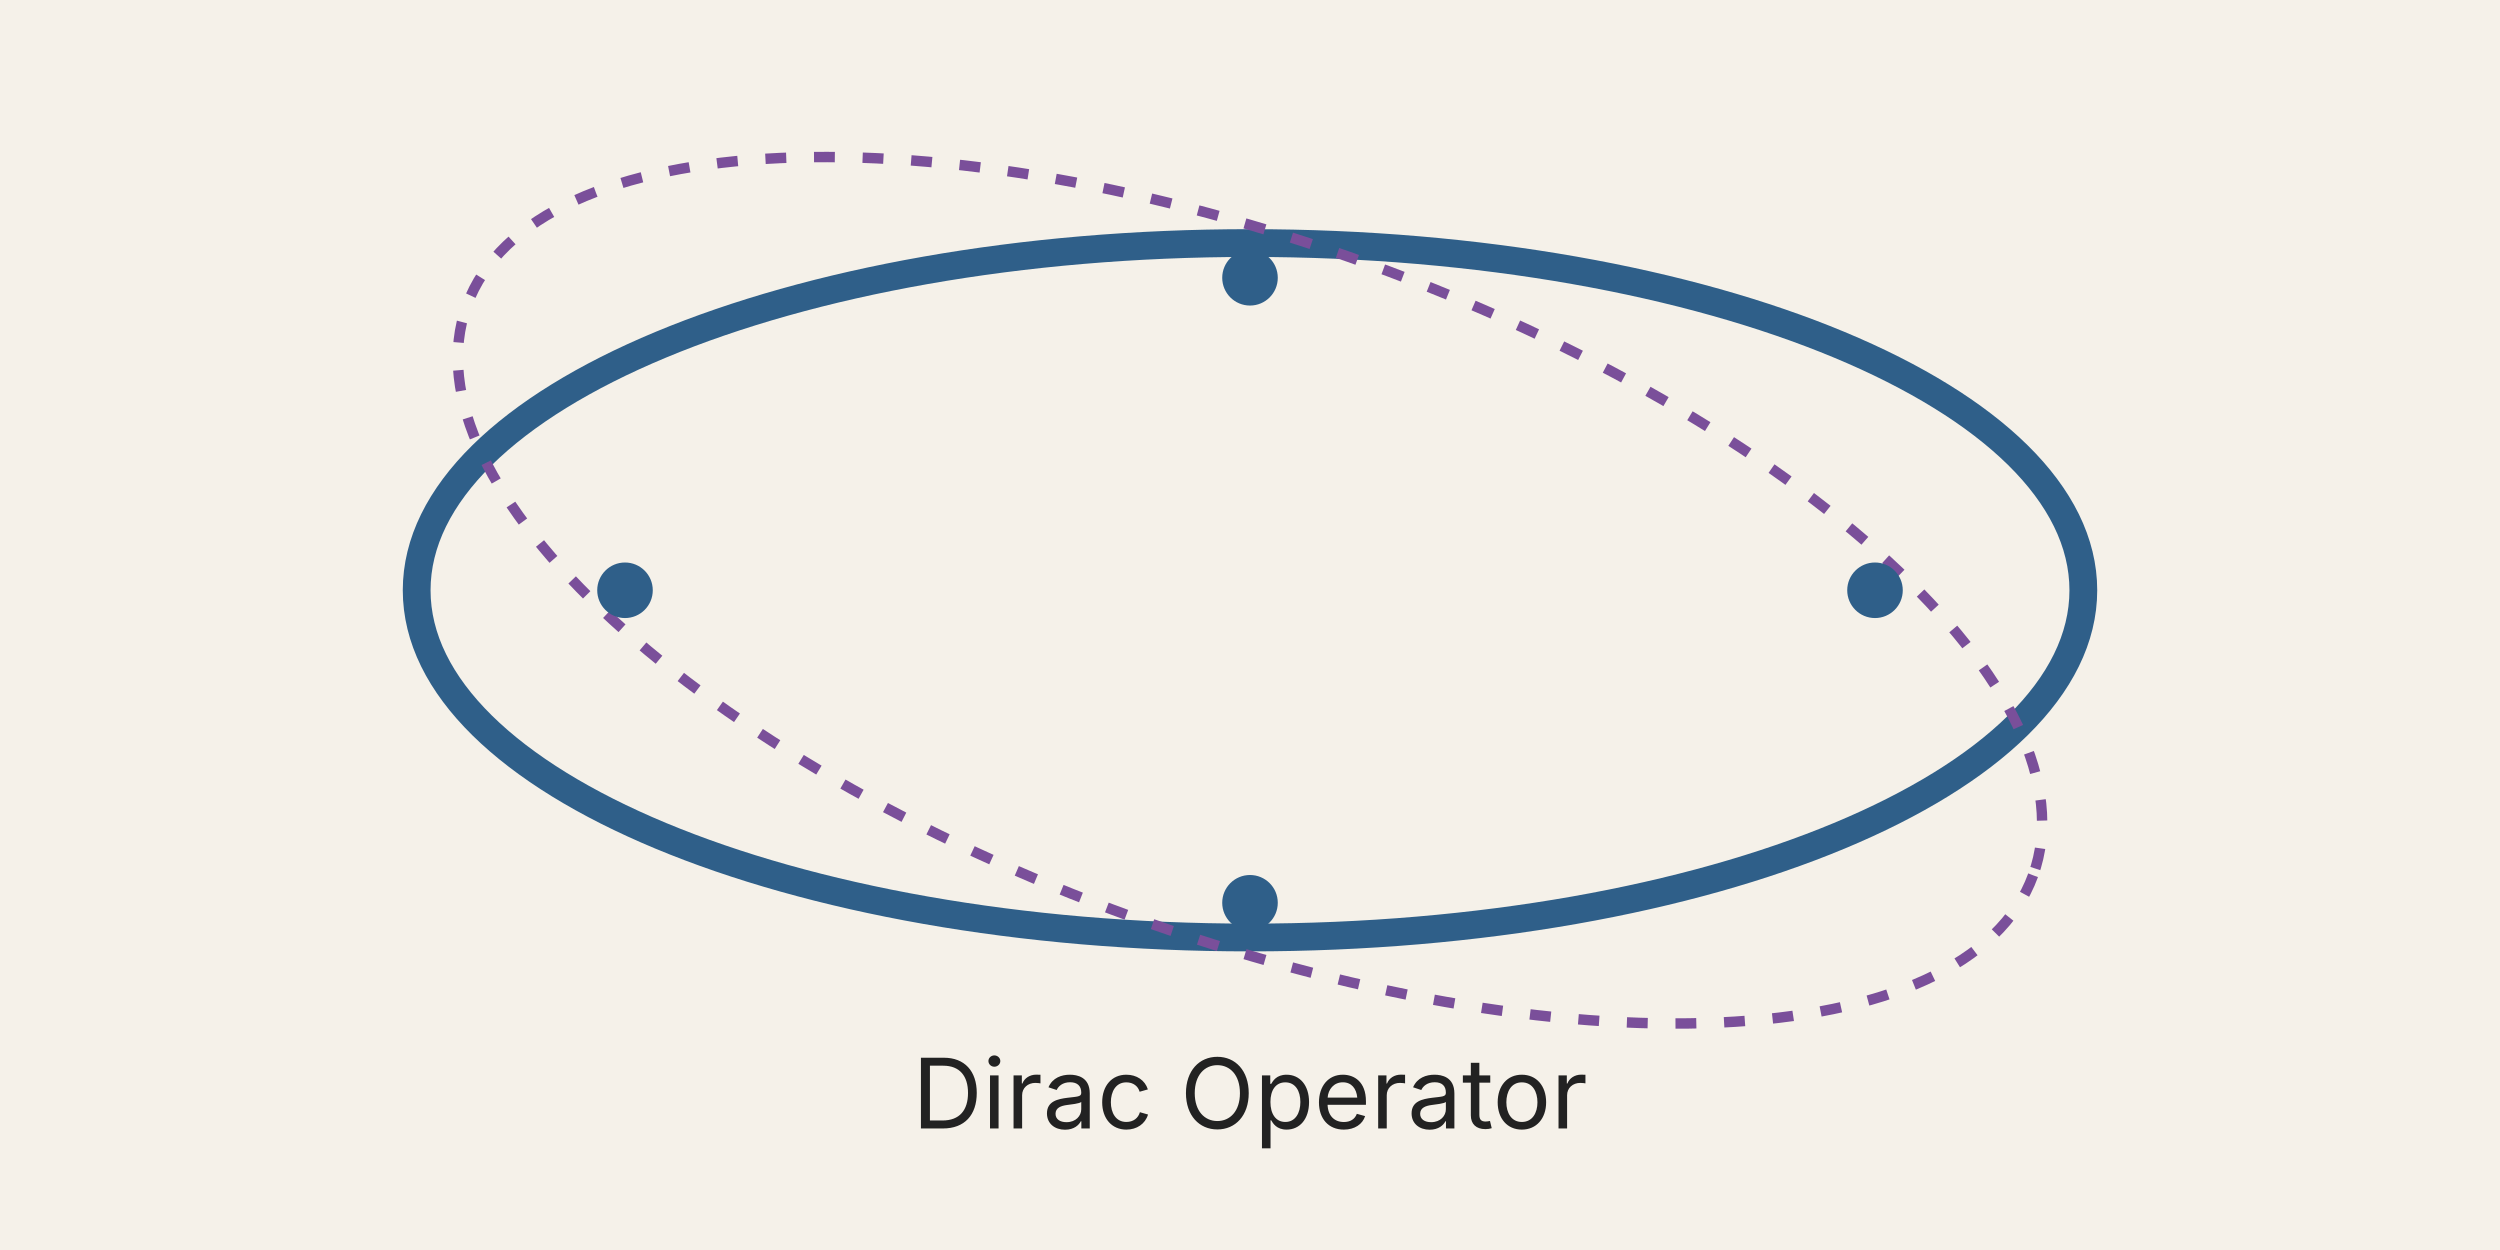
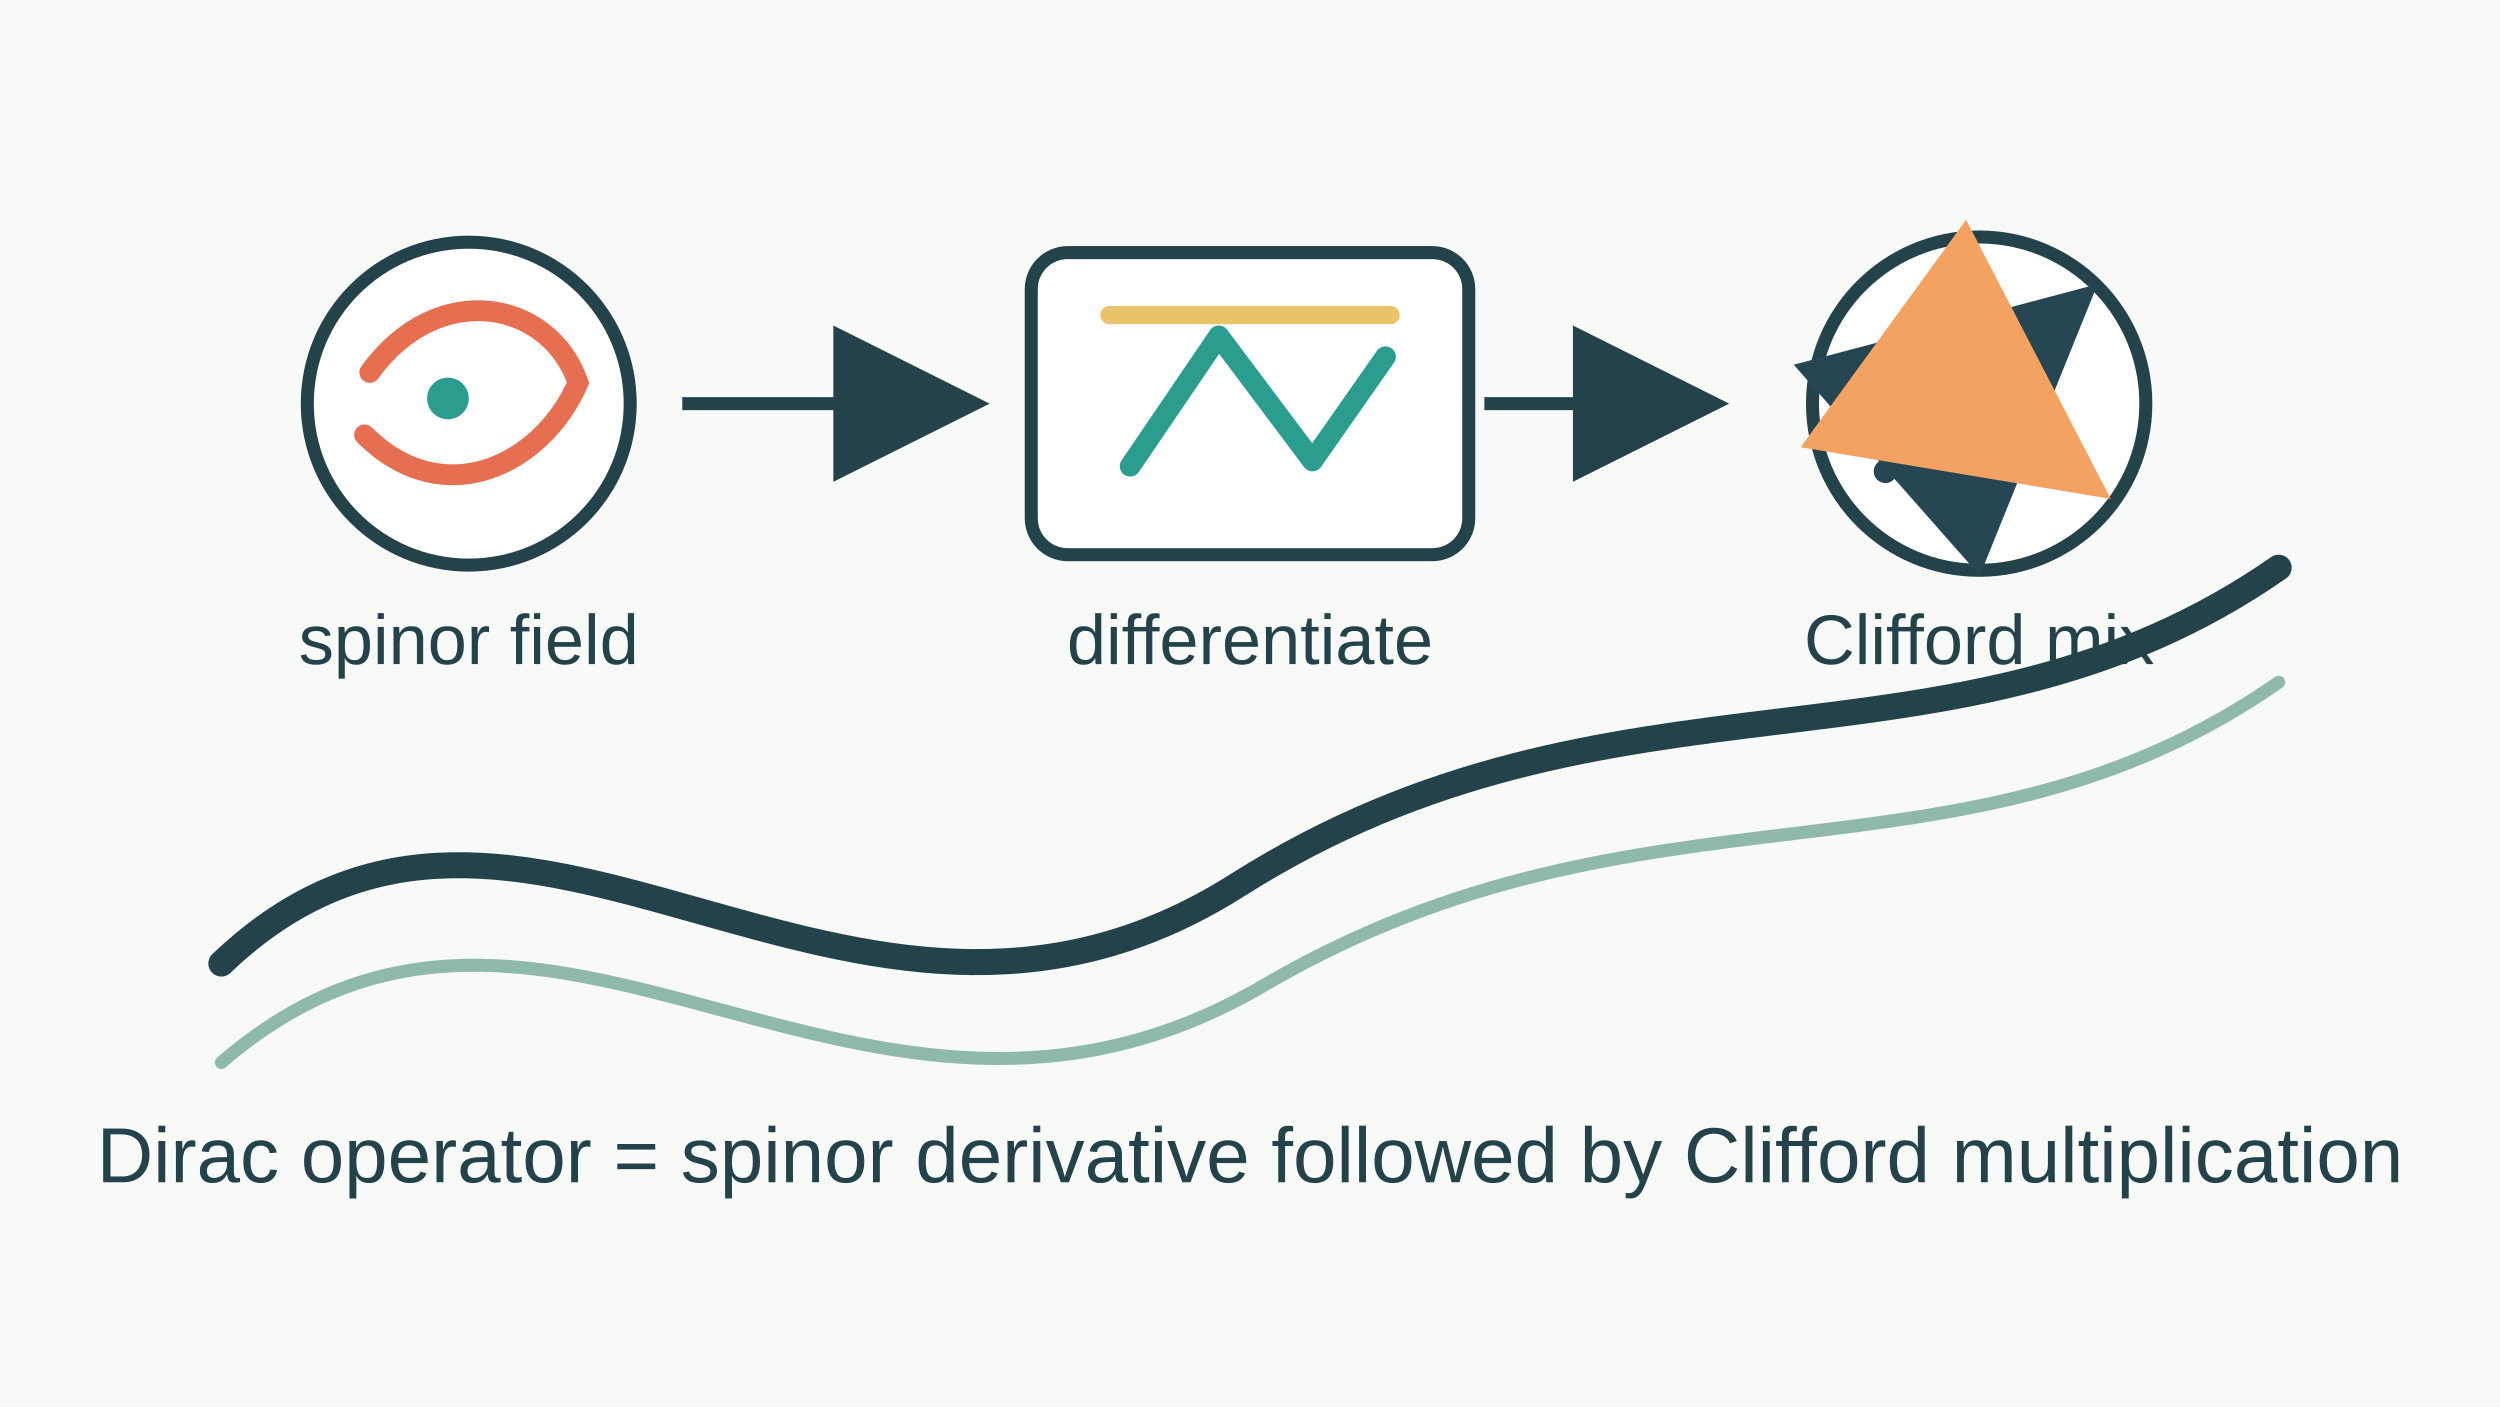
- <svg xmlns="http://www.w3.org/2000/svg" viewBox="0 0 720 360" role="img" aria-labelledby="title desc">
-   <rect width="720" height="360" fill="#f5f1e9" />
-   <ellipse cx="360" cy="170" rx="240" ry="100" fill="none" stroke="#2f5f89" stroke-width="8" />
-   <ellipse cx="360" cy="170" rx="240" ry="100" fill="none" stroke="#7a4f9a" stroke-width="3" stroke-dasharray="6 8" transform="rotate(20 360 170)" />
-   <g fill="#2f5f89">
-     <circle cx="180" cy="170" r="8" />
-     <circle cx="540" cy="170" r="8" />
-     <circle cx="360" cy="80" r="8" />
-     <circle cx="360" cy="260" r="8" />
+ <svg xmlns="http://www.w3.org/2000/svg" width="960" height="540" viewBox="0 0 960 540" role="img" aria-labelledby="title desc">
+   <rect width="960" height="540" fill="#f8faf7" />
+   <path d="M85 370 C200 260 325 435 475 340 C620 248 750 305 875 218" fill="none" stroke="#23424a" stroke-width="10" stroke-linecap="round" />
+   <path d="M85 408 C210 300 330 470 486 378 C632 293 753 347 875 262" fill="none" stroke="#8fb9a8" stroke-width="5" stroke-linecap="round" />
+   <g transform="translate(180 155)">
+     <circle cx="0" cy="0" r="62" fill="#fff" stroke="#23424a" stroke-width="5" />
+     <path d="M-38 -12 C-12 -48 31 -40 42 -8 C28 24 -10 42 -40 12" fill="none" stroke="#e76f51" stroke-width="8" stroke-linecap="round" />
+     <circle cx="-8" cy="-2" r="8" fill="#2a9d8f" />
+     <text x="0" y="100" text-anchor="middle" font-family="Arial, sans-serif" font-size="27" fill="#23424a">spinor field</text>
  </g>
-   <text x="360" y="325" text-anchor="middle" font-family="Inter, Arial, sans-serif" font-size="28" fill="#222">Dirac Operator</text>
+   <g transform="translate(480 155)">
+     <rect x="-84" y="-58" width="168" height="116" rx="14" fill="#fff" stroke="#23424a" stroke-width="5" />
+     <path d="M-46 24 L-12 -26 L24 22 L52 -18" fill="none" stroke="#2a9d8f" stroke-width="8" stroke-linecap="round" stroke-linejoin="round" />
+     <path d="M-54 -34 H54" stroke="#e9c46a" stroke-width="7" stroke-linecap="round" />
+     <text x="0" y="100" text-anchor="middle" font-family="Arial, sans-serif" font-size="27" fill="#23424a">differentiate</text>
+   </g>
+   <g transform="translate(760 155)">
+     <circle cx="0" cy="0" r="64" fill="#fff" stroke="#23424a" stroke-width="5" />
+     <path d="M-36 26 L32 -34" stroke="#264653" stroke-width="9" stroke-linecap="round" marker-end="url(#arrow)" />
+     <path d="M-30 -22 L36 26" stroke="#f4a261" stroke-width="9" stroke-linecap="round" marker-end="url(#arrow2)" />
+     <text x="0" y="100" text-anchor="middle" font-family="Arial, sans-serif" font-size="27" fill="#23424a">Clifford mix</text>
+   </g>
+   <path d="M262 155 H370" stroke="#23424a" stroke-width="5" marker-end="url(#arrow3)" />
+   <path d="M570 155 H654" stroke="#23424a" stroke-width="5" marker-end="url(#arrow3)" />
+   <text x="480" y="454" text-anchor="middle" font-family="Arial, sans-serif" font-size="30" fill="#23424a">Dirac operator = spinor derivative followed by Clifford multiplication</text>
+   <defs>
+     <marker id="arrow" markerWidth="12" markerHeight="12" refX="10" refY="6" orient="auto">
+       <path d="M0 0 L12 6 L0 12 Z" fill="#264653" />
+     </marker>
+     <marker id="arrow2" markerWidth="12" markerHeight="12" refX="10" refY="6" orient="auto">
+       <path d="M0 0 L12 6 L0 12 Z" fill="#f4a261" />
+     </marker>
+     <marker id="arrow3" markerWidth="12" markerHeight="12" refX="10" refY="6" orient="auto">
+       <path d="M0 0 L12 6 L0 12 Z" fill="#23424a" />
+     </marker>
+   </defs>
</svg>
